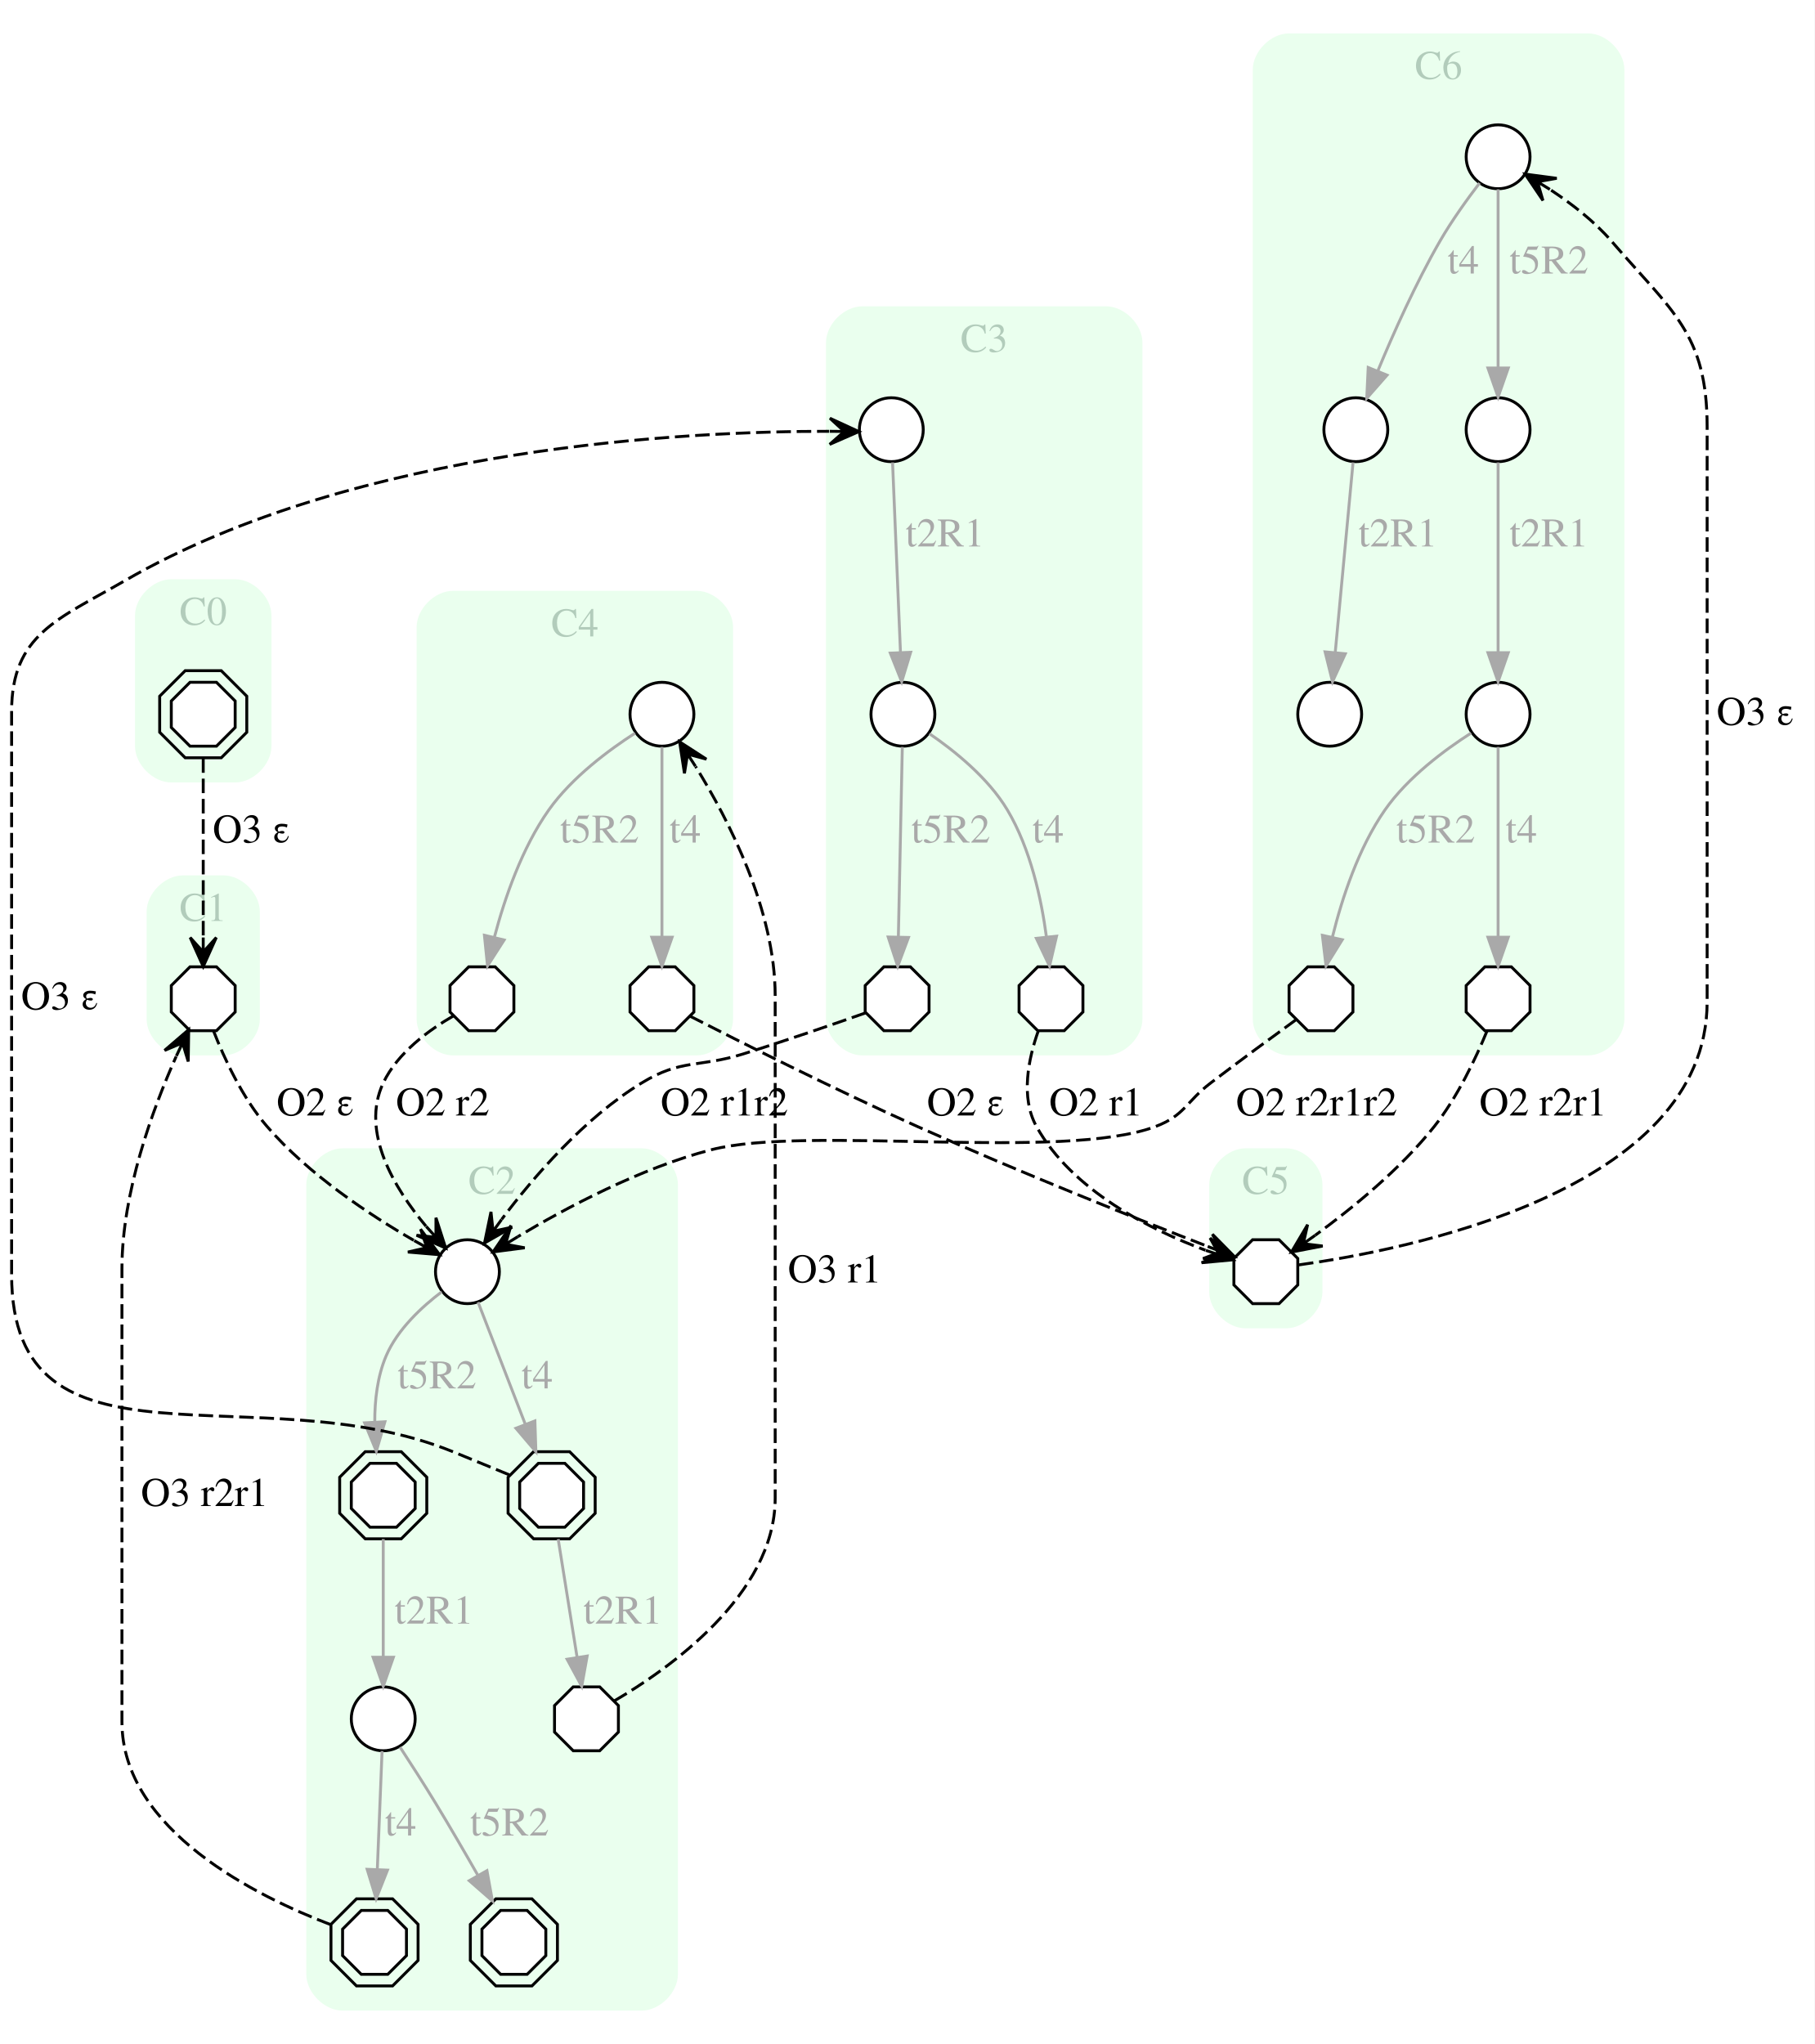
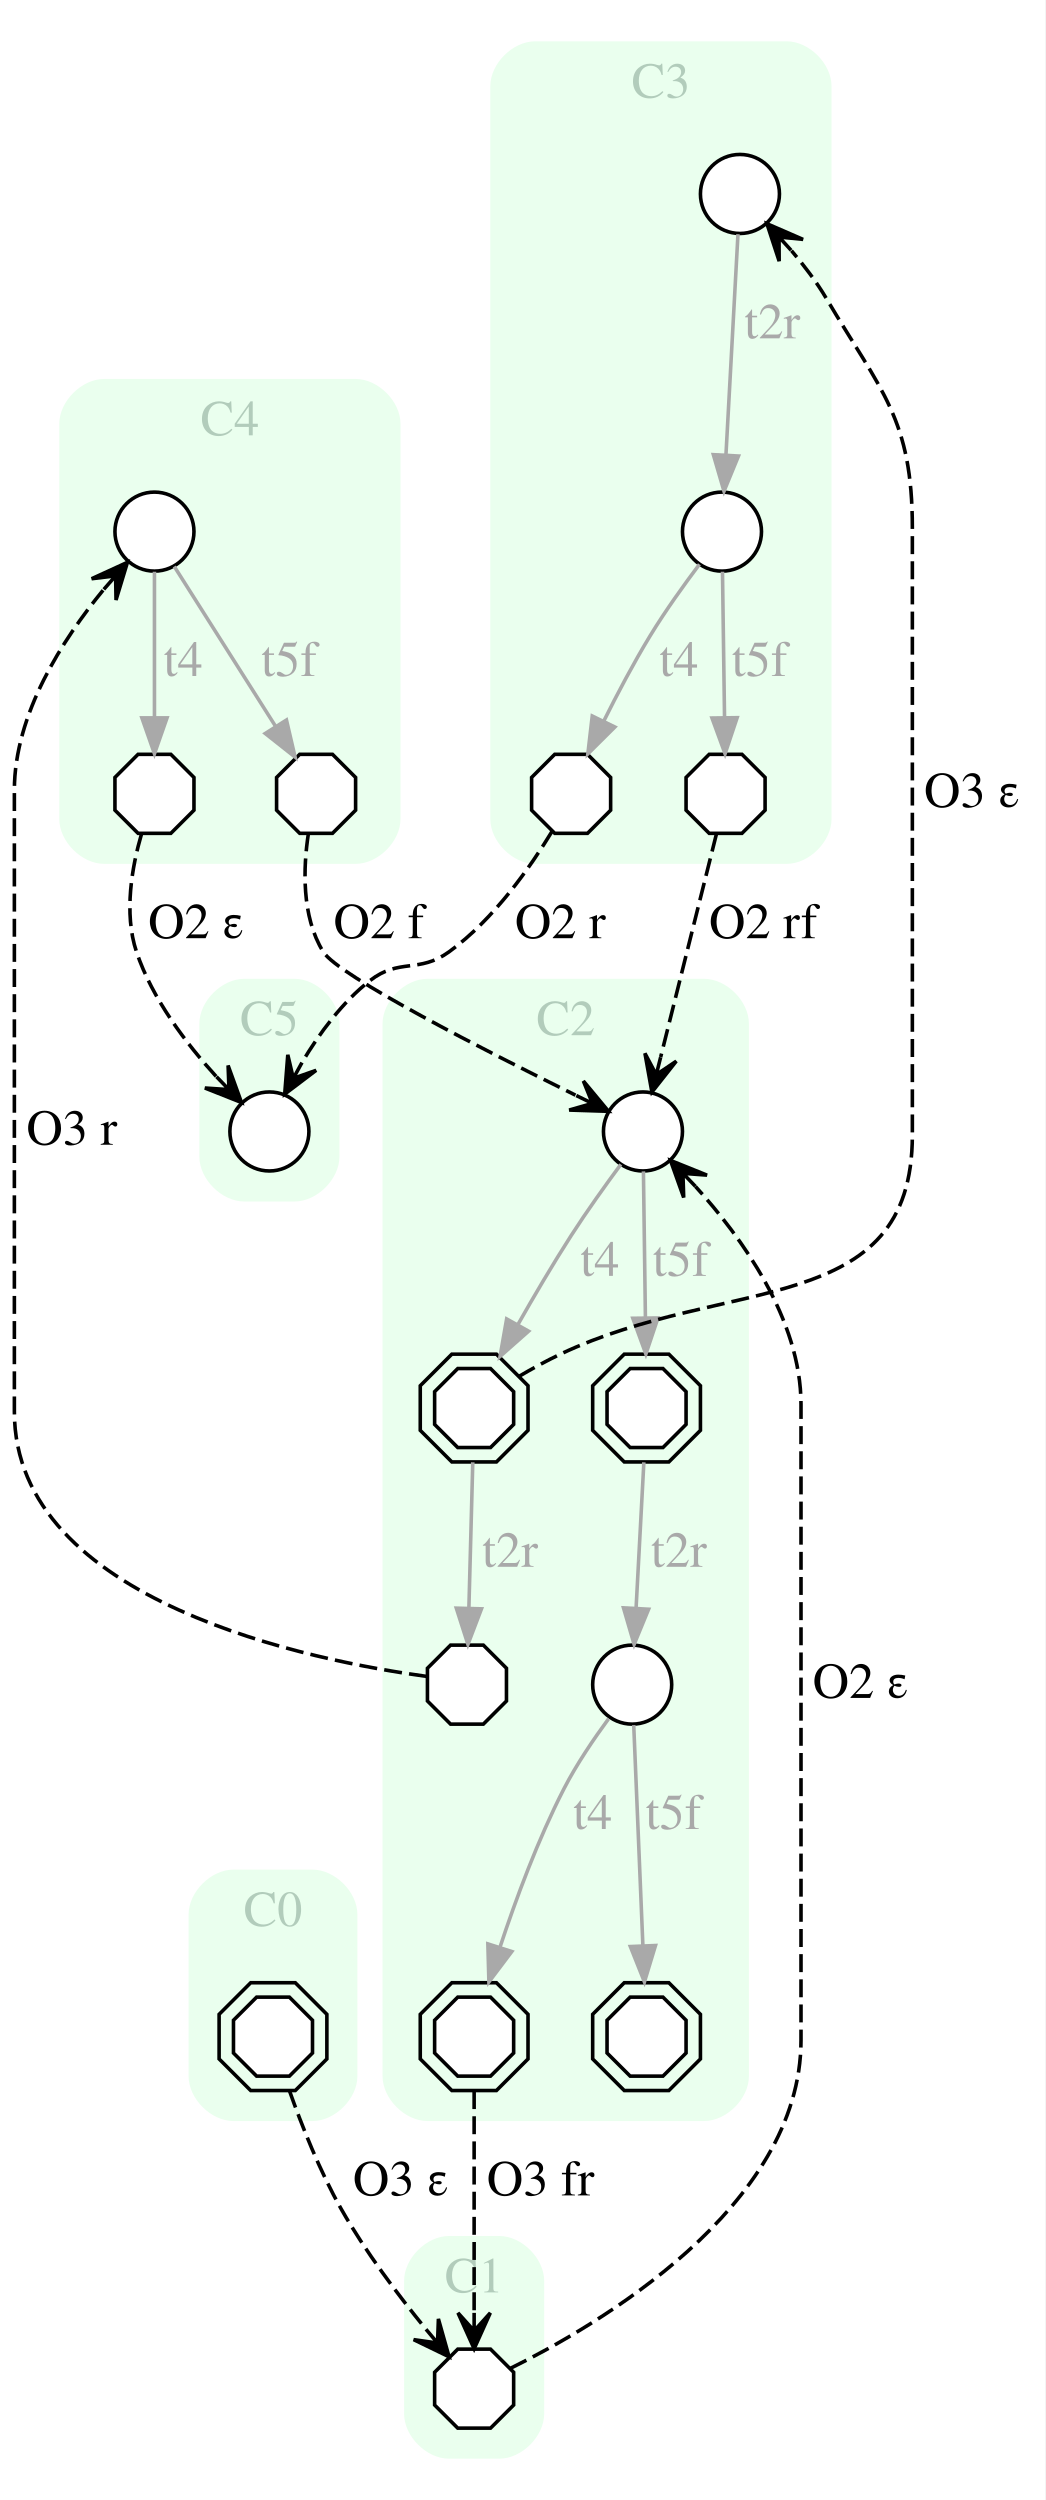
- <svg xmlns="http://www.w3.org/2000/svg" width="625pt" height="704pt" viewBox="0.00 0.00 625.00 704.00">
-   <g id="graph0" class="graph" transform="scale(1 1) rotate(0) translate(4 700)">
-     <polygon fill="white" stroke="transparent" points="-4,4 -4,-700 621,-700 621,4 -4,4" />
+ <svg xmlns="http://www.w3.org/2000/svg" width="291pt" height="696pt" viewBox="0.00 0.00 291.00 696.00">
+   <g id="graph0" class="graph" transform="scale(1 1) rotate(0) translate(4 692)">
+     <polygon fill="white" stroke="transparent" points="-4,4 -4,-692 287,-692 287,4 -4,4" />
    <g id="clust1" class="cluster">
-       <path fill="#eaffee" stroke="#eaffee" d="M55,-431C55,-431 77,-431 77,-431 83,-431 89,-437 89,-443 89,-443 89,-488 89,-488 89,-494 83,-500 77,-500 77,-500 55,-500 55,-500 49,-500 43,-494 43,-488 43,-488 43,-443 43,-443 43,-437 49,-431 55,-431" />
-       <text text-anchor="middle" x="66" y="-484.8" font-family="Times,serif" font-size="14.00" fill="#b2ccbb">C0</text>
+       <path fill="#eaffee" stroke="#eaffee" d="M61,-102C61,-102 83,-102 83,-102 89,-102 95,-108 95,-114 95,-114 95,-159 95,-159 95,-165 89,-171 83,-171 83,-171 61,-171 61,-171 55,-171 49,-165 49,-159 49,-159 49,-114 49,-114 49,-108 55,-102 61,-102" />
+       <text text-anchor="middle" x="72" y="-155.8" font-family="Times,serif" font-size="14.00" fill="#b2ccbb">C0</text>
    </g>
    <g id="clust2" class="cluster">
-       <path fill="#eaffee" stroke="#eaffee" d="M59,-337C59,-337 73,-337 73,-337 79,-337 85,-343 85,-349 85,-349 85,-386 85,-386 85,-392 79,-398 73,-398 73,-398 59,-398 59,-398 53,-398 47,-392 47,-386 47,-386 47,-349 47,-349 47,-343 53,-337 59,-337" />
-       <text text-anchor="middle" x="66" y="-382.8" font-family="Times,serif" font-size="14.00" fill="#b2ccbb">C1</text>
+       <path fill="#eaffee" stroke="#eaffee" d="M121,-8C121,-8 135,-8 135,-8 141,-8 147,-14 147,-20 147,-20 147,-57 147,-57 147,-63 141,-69 135,-69 135,-69 121,-69 121,-69 115,-69 109,-63 109,-57 109,-57 109,-20 109,-20 109,-14 115,-8 121,-8" />
+       <text text-anchor="middle" x="128" y="-53.8" font-family="Times,serif" font-size="14.00" fill="#b2ccbb">C1</text>
    </g>
    <g id="clust3" class="cluster">
-       <path fill="#eaffee" stroke="#eaffee" d="M114,-8C114,-8 217,-8 217,-8 223,-8 229,-14 229,-20 229,-20 229,-292 229,-292 229,-298 223,-304 217,-304 217,-304 114,-304 114,-304 108,-304 102,-298 102,-292 102,-292 102,-20 102,-20 102,-14 108,-8 114,-8" />
-       <text text-anchor="middle" x="165.5" y="-288.8" font-family="Times,serif" font-size="14.00" fill="#b2ccbb">C2</text>
+       <path fill="#eaffee" stroke="#eaffee" d="M115,-102C115,-102 192,-102 192,-102 198,-102 204,-108 204,-114 204,-114 204,-407 204,-407 204,-413 198,-419 192,-419 192,-419 115,-419 115,-419 109,-419 103,-413 103,-407 103,-407 103,-114 103,-114 103,-108 109,-102 115,-102" />
+       <text text-anchor="middle" x="153.5" y="-403.8" font-family="Times,serif" font-size="14.00" fill="#b2ccbb">C2</text>
    </g>
    <g id="clust4" class="cluster">
-       <path fill="#eaffee" stroke="#eaffee" d="M293,-337C293,-337 377,-337 377,-337 383,-337 389,-343 389,-349 389,-349 389,-582 389,-582 389,-588 383,-594 377,-594 377,-594 293,-594 293,-594 287,-594 281,-588 281,-582 281,-582 281,-349 281,-349 281,-343 287,-337 293,-337" />
-       <text text-anchor="middle" x="335" y="-578.8" font-family="Times,serif" font-size="14.00" fill="#b2ccbb">C3</text>
+       <path fill="#eaffee" stroke="#eaffee" d="M145,-452C145,-452 215,-452 215,-452 221,-452 227,-458 227,-464 227,-464 227,-668 227,-668 227,-674 221,-680 215,-680 215,-680 145,-680 145,-680 139,-680 133,-674 133,-668 133,-668 133,-464 133,-464 133,-458 139,-452 145,-452" />
+       <text text-anchor="middle" x="180" y="-664.8" font-family="Times,serif" font-size="14.00" fill="#b2ccbb">C3</text>
    </g>
    <g id="clust5" class="cluster">
-       <path fill="#eaffee" stroke="#eaffee" d="M152,-337C152,-337 236,-337 236,-337 242,-337 248,-343 248,-349 248,-349 248,-484 248,-484 248,-490 242,-496 236,-496 236,-496 152,-496 152,-496 146,-496 140,-490 140,-484 140,-484 140,-349 140,-349 140,-343 146,-337 152,-337" />
-       <text text-anchor="middle" x="194" y="-480.8" font-family="Times,serif" font-size="14.00" fill="#b2ccbb">C4</text>
+       <path fill="#eaffee" stroke="#eaffee" d="M25,-452C25,-452 95,-452 95,-452 101,-452 107,-458 107,-464 107,-464 107,-574 107,-574 107,-580 101,-586 95,-586 95,-586 25,-586 25,-586 19,-586 13,-580 13,-574 13,-574 13,-464 13,-464 13,-458 19,-452 25,-452" />
+       <text text-anchor="middle" x="60" y="-570.8" font-family="Times,serif" font-size="14.00" fill="#b2ccbb">C4</text>
    </g>
    <g id="clust6" class="cluster">
-       <path fill="#eaffee" stroke="#eaffee" d="M425,-243C425,-243 439,-243 439,-243 445,-243 451,-249 451,-255 451,-255 451,-292 451,-292 451,-298 445,-304 439,-304 439,-304 425,-304 425,-304 419,-304 413,-298 413,-292 413,-292 413,-255 413,-255 413,-249 419,-243 425,-243" />
-       <text text-anchor="middle" x="432" y="-288.8" font-family="Times,serif" font-size="14.00" fill="#b2ccbb">C5</text>
-     </g>
-     <g id="clust7" class="cluster">
-       <path fill="#eaffee" stroke="#eaffee" d="M440,-337C440,-337 543,-337 543,-337 549,-337 555,-343 555,-349 555,-349 555,-676 555,-676 555,-682 549,-688 543,-688 543,-688 440,-688 440,-688 434,-688 428,-682 428,-676 428,-676 428,-349 428,-349 428,-343 434,-337 440,-337" />
-       <text text-anchor="middle" x="491.5" y="-672.8" font-family="Times,serif" font-size="14.00" fill="#b2ccbb">C6</text>
+       <path fill="#eaffee" stroke="#eaffee" d="M64,-358C64,-358 78,-358 78,-358 84,-358 90,-364 90,-370 90,-370 90,-407 90,-407 90,-413 84,-419 78,-419 78,-419 64,-419 64,-419 58,-419 52,-413 52,-407 52,-407 52,-370 52,-370 52,-364 58,-358 64,-358" />
+       <text text-anchor="middle" x="71" y="-403.8" font-family="Times,serif" font-size="14.00" fill="#b2ccbb">C5</text>
    </g>
    <g id="node1" class="node">
-       <polygon fill="white" stroke="black" points="77,-449.44 77,-458.56 70.56,-465 61.44,-465 55,-458.56 55,-449.44 61.44,-443 70.56,-443 77,-449.44" />
-       <polygon fill="none" stroke="black" points="81,-447.79 81,-460.21 72.21,-469 59.79,-469 51,-460.21 51,-447.79 59.79,-439 72.21,-439 81,-447.79" />
+       <polygon fill="white" stroke="black" points="83,-120.44 83,-129.56 76.56,-136 67.44,-136 61,-129.56 61,-120.44 67.44,-114 76.56,-114 83,-120.44" />
+       <polygon fill="none" stroke="black" points="87,-118.79 87,-131.21 78.21,-140 65.79,-140 57,-131.21 57,-118.79 65.79,-110 78.21,-110 87,-118.79" />
    </g>
    <g id="node2" class="node">
-       <polygon fill="white" stroke="black" points="77,-351.44 77,-360.56 70.56,-367 61.44,-367 55,-360.56 55,-351.44 61.44,-345 70.56,-345 77,-351.44" />
+       <polygon fill="white" stroke="black" points="139,-22.44 139,-31.56 132.56,-38 123.44,-38 117,-31.56 117,-22.44 123.44,-16 132.56,-16 139,-22.44" />
+     </g>
+     <g id="edge12" class="edge">
+       <path fill="none" stroke="black" stroke-dasharray="5,2" d="M76.57,-109.98C79.96,-100.4 85.01,-87.57 91,-77 97.69,-65.19 106.88,-53.01 114.42,-43.75" />
+       <polygon fill="black" stroke="black" points="121.02,-35.87 118.05,-46.42 117.81,-39.7 114.6,-43.53 114.6,-43.53 114.6,-43.53 117.81,-39.7 111.15,-40.65 121.02,-35.87 121.02,-35.87" />
+       <text text-anchor="middle" x="107.5" y="-80.8" font-family="Times,serif" font-size="14.00">O3 ε</text>
+     </g>
+     <g id="node3" class="node">
+       <ellipse fill="white" stroke="black" cx="175" cy="-377" rx="11" ry="11" />
+     </g>
+     <g id="edge13" class="edge">
+       <path fill="none" stroke="black" stroke-dasharray="5,2" d="M138.09,-32.65C161.78,-44.33 219,-77.38 219,-124 219,-301 219,-301 219,-301 219,-324.72 202.42,-347.59 189.61,-361.7" />
+       <polygon fill="black" stroke="black" points="182.66,-368.94 186.34,-358.61 186.13,-365.34 189.59,-361.73 189.59,-361.73 189.59,-361.73 186.13,-365.34 192.83,-364.84 182.66,-368.94 182.66,-368.94" />
+       <text text-anchor="middle" x="235.5" y="-219.3" font-family="Times,serif" font-size="14.00">O2 ε</text>
+     </g>
+     <g id="node4" class="node">
+       <polygon fill="white" stroke="black" points="139,-295.44 139,-304.56 132.56,-311 123.44,-311 117,-304.56 117,-295.44 123.44,-289 132.56,-289 139,-295.44" />
+       <polygon fill="none" stroke="black" points="143,-293.79 143,-306.21 134.21,-315 121.79,-315 113,-306.21 113,-293.79 121.79,-285 134.21,-285 143,-293.79" />
+     </g>
+     <g id="edge2" class="edge">
+       <path fill="none" stroke="darkgray" d="M168.83,-367.82C164.76,-362.31 159.39,-354.84 155,-348 149.88,-340.03 144.62,-331.07 140.11,-323.12" />
+       <polygon fill="darkgray" stroke="darkgray" points="143.16,-321.4 135.22,-314.38 137.05,-324.81 143.16,-321.4" />
+       <text text-anchor="middle" x="163" y="-336.8" font-family="Times,serif" font-size="14.00" fill="darkgray">t4</text>
+     </g>
+     <g id="node6" class="node">
+       <polygon fill="white" stroke="black" points="187,-295.44 187,-304.56 180.56,-311 171.44,-311 165,-304.56 165,-295.44 171.44,-289 180.56,-289 187,-295.44" />
+       <polygon fill="none" stroke="black" points="191,-293.79 191,-306.21 182.21,-315 169.79,-315 161,-306.21 161,-293.79 169.79,-285 182.21,-285 191,-293.79" />
+     </g>
+     <g id="edge1" class="edge">
+       <path fill="none" stroke="darkgray" d="M175.13,-365.89C175.27,-355.54 175.49,-339.07 175.68,-325.32" />
+       <polygon fill="darkgray" stroke="darkgray" points="179.18,-325.08 175.81,-315.04 172.18,-324.99 179.18,-325.08" />
+       <text text-anchor="middle" x="185.5" y="-336.8" font-family="Times,serif" font-size="14.00" fill="darkgray">t5f</text>
+     </g>
+     <g id="node5" class="node">
+       <polygon fill="white" stroke="black" points="137,-218.44 137,-227.56 130.56,-234 121.44,-234 115,-227.56 115,-218.44 121.44,-212 130.56,-212 137,-218.44" />
+     </g>
+     <g id="edge3" class="edge">
+       <path fill="none" stroke="darkgray" d="M127.62,-284.89C127.32,-273.47 126.89,-257.23 126.54,-244.39" />
+       <polygon fill="darkgray" stroke="darkgray" points="130.04,-244.1 126.27,-234.2 123.04,-244.29 130.04,-244.1" />
+       <text text-anchor="middle" x="138" y="-255.8" font-family="Times,serif" font-size="14.00" fill="darkgray">t2r</text>
+     </g>
+     <g id="node10" class="node">
+       <ellipse fill="white" stroke="black" cx="202" cy="-638" rx="11" ry="11" />
+     </g>
+     <g id="edge15" class="edge">
+       <path fill="none" stroke="black" stroke-dasharray="5,2" d="M140.49,-308.82C144.13,-310.96 148.17,-313.18 152,-315 198.34,-337.01 250,-324.7 250,-376 250,-545 250,-545 250,-545 250,-575.38 241.45,-582.85 226,-609 223.29,-613.58 219.81,-618.14 216.35,-622.21" />
+       <polygon fill="black" stroke="black" points="209.51,-629.72 212.92,-619.29 212.88,-626.02 216.24,-622.32 216.24,-622.32 216.24,-622.32 212.88,-626.02 219.57,-625.35 209.51,-629.72 209.51,-629.72" />
+       <text text-anchor="middle" x="266.5" y="-467.3" font-family="Times,serif" font-size="14.00">O3 ε</text>
+     </g>
+     <g id="node14" class="node">
+       <ellipse fill="white" stroke="black" cx="39" cy="-544" rx="11" ry="11" />
+     </g>
+     <g id="edge17" class="edge">
+       <path fill="none" stroke="black" stroke-dasharray="5,2" d="M114.82,-225.28C83.98,-229.47 0,-245.79 0,-299 0,-472 0,-472 0,-472 0,-493.23 13.56,-514.1 24.69,-527.67" />
+       <polygon fill="black" stroke="black" points="31.48,-535.45 21.51,-530.88 28.19,-531.68 24.9,-527.92 24.9,-527.92 24.9,-527.92 28.19,-531.68 28.3,-524.96 31.48,-535.45 31.48,-535.45" />
+       <text text-anchor="middle" x="16" y="-373.3" font-family="Times,serif" font-size="14.00">O3 r</text>
+     </g>
+     <g id="node7" class="node">
+       <ellipse fill="white" stroke="black" cx="172" cy="-223" rx="11" ry="11" />
+     </g>
+     <g id="edge4" class="edge">
+       <path fill="none" stroke="darkgray" d="M175.25,-284.89C174.64,-273.47 173.77,-257.23 173.09,-244.39" />
+       <polygon fill="darkgray" stroke="darkgray" points="176.57,-243.99 172.54,-234.2 169.58,-244.37 176.57,-243.99" />
+       <text text-anchor="middle" x="185" y="-255.8" font-family="Times,serif" font-size="14.00" fill="darkgray">t2r</text>
+     </g>
+     <g id="node8" class="node">
+       <polygon fill="white" stroke="black" points="139,-120.44 139,-129.56 132.56,-136 123.44,-136 117,-129.56 117,-120.44 123.44,-114 132.56,-114 139,-120.44" />
+       <polygon fill="none" stroke="black" points="143,-118.79 143,-131.21 134.21,-140 121.79,-140 113,-131.21 113,-118.79 121.79,-110 134.21,-110 143,-118.79" />
+     </g>
+     <g id="edge6" class="edge">
+       <path fill="none" stroke="darkgray" d="M165.44,-213.51C161.48,-208.13 156.54,-200.9 153,-194 145.79,-179.96 139.65,-163.35 135.25,-150.06" />
+       <polygon fill="darkgray" stroke="darkgray" points="138.49,-148.69 132.11,-140.23 131.82,-150.82 138.49,-148.69" />
+       <text text-anchor="middle" x="161" y="-182.8" font-family="Times,serif" font-size="14.00" fill="darkgray">t4</text>
+     </g>
+     <g id="node9" class="node">
+       <polygon fill="white" stroke="black" points="187,-120.44 187,-129.56 180.56,-136 171.44,-136 165,-129.56 165,-120.44 171.44,-114 180.56,-114 187,-120.44" />
+       <polygon fill="none" stroke="black" points="191,-118.79 191,-131.21 182.21,-140 169.79,-140 161,-131.21 161,-118.79 169.79,-110 182.21,-110 191,-118.79" />
+     </g>
+     <g id="edge5" class="edge">
+       <path fill="none" stroke="darkgray" d="M172.43,-211.73C173.03,-197.2 174.16,-170.21 174.98,-150.38" />
+       <polygon fill="darkgray" stroke="darkgray" points="178.49,-150.37 175.41,-140.23 171.49,-150.08 178.49,-150.37" />
+       <text text-anchor="middle" x="183.5" y="-182.8" font-family="Times,serif" font-size="14.00" fill="darkgray">t5f</text>
+     </g>
+     <g id="edge14" class="edge">
+       <path fill="none" stroke="black" stroke-dasharray="5,2" d="M128,-109.83C128,-93.52 128,-66.59 128,-48.11" />
+       <polygon fill="black" stroke="black" points="128,-38.1 132.5,-48.1 128,-43.1 128,-48.1 128,-48.1 128,-48.1 128,-43.1 123.5,-48.1 128,-38.1 128,-38.1" />
+       <text text-anchor="middle" x="146.5" y="-80.8" font-family="Times,serif" font-size="14.00">O3 fr</text>
+     </g>
+     <g id="node11" class="node">
+       <ellipse fill="white" stroke="black" cx="197" cy="-544" rx="11" ry="11" />
+     </g>
+     <g id="edge7" class="edge">
+       <path fill="none" stroke="darkgray" d="M201.45,-626.8C200.64,-612.02 199.14,-584.33 198.1,-565.29" />
+       <polygon fill="darkgray" stroke="darkgray" points="201.59,-565.04 197.56,-555.24 194.6,-565.42 201.59,-565.04" />
+       <text text-anchor="middle" x="211" y="-597.8" font-family="Times,serif" font-size="14.00" fill="darkgray">t2r</text>
+     </g>
+     <g id="node12" class="node">
+       <polygon fill="white" stroke="black" points="166,-466.44 166,-475.56 159.56,-482 150.44,-482 144,-475.56 144,-466.44 150.44,-460 159.56,-460 166,-466.44" />
+     </g>
+     <g id="edge9" class="edge">
+       <path fill="none" stroke="darkgray" d="M190.72,-534.89C186.6,-529.41 181.22,-521.94 177,-515 172.39,-507.43 167.84,-498.78 164.08,-491.23" />
+       <polygon fill="darkgray" stroke="darkgray" points="167.18,-489.6 159.66,-482.13 160.88,-492.66 167.18,-489.6" />
+       <text text-anchor="middle" x="185" y="-503.8" font-family="Times,serif" font-size="14.00" fill="darkgray">t4</text>
+     </g>
+     <g id="node13" class="node">
+       <polygon fill="white" stroke="black" points="209,-466.44 209,-475.56 202.56,-482 193.44,-482 187,-475.56 187,-466.44 193.44,-460 202.56,-460 209,-466.44" />
+     </g>
+     <g id="edge8" class="edge">
+       <path fill="none" stroke="darkgray" d="M197.14,-532.83C197.29,-522.28 197.53,-505.52 197.71,-492.26" />
+       <polygon fill="darkgray" stroke="darkgray" points="201.22,-492.2 197.86,-482.15 194.22,-492.1 201.22,-492.2" />
+       <text text-anchor="middle" x="207.5" y="-503.8" font-family="Times,serif" font-size="14.00" fill="darkgray">t5f</text>
+     </g>
+     <g id="node17" class="node">
+       <ellipse fill="white" stroke="black" cx="71" cy="-377" rx="11" ry="11" />
+     </g>
+     <g id="edge20" class="edge">
+       <path fill="none" stroke="black" stroke-dasharray="5,2" d="M149.67,-460.51C143.8,-450.85 133.5,-436.02 121,-427 112.56,-420.91 107.22,-425.38 99,-419 91.26,-412.99 84.87,-404.22 80.15,-396.34" />
+       <polygon fill="black" stroke="black" points="75.26,-387.4 84.01,-394.02 77.66,-391.79 80.07,-396.18 80.07,-396.18 80.07,-396.18 77.66,-391.79 76.12,-398.34 75.26,-387.4 75.26,-387.4" />
+       <text text-anchor="middle" x="152" y="-430.8" font-family="Times,serif" font-size="14.00">O2 r</text>
+     </g>
+     <g id="edge16" class="edge">
+       <path fill="none" stroke="black" stroke-dasharray="5,2" d="M195.45,-459.8C191.72,-444.87 184.69,-416.77 179.93,-397.72" />
+       <polygon fill="black" stroke="black" points="177.49,-387.96 184.28,-396.57 178.7,-392.81 179.92,-397.66 179.92,-397.66 179.92,-397.66 178.7,-392.81 175.55,-398.76 177.49,-387.96 177.49,-387.96" />
+       <text text-anchor="middle" x="208.5" y="-430.8" font-family="Times,serif" font-size="14.00">O2 rf</text>
+     </g>
+     <g id="node15" class="node">
+       <polygon fill="white" stroke="black" points="50,-466.44 50,-475.56 43.56,-482 34.44,-482 28,-475.56 28,-466.44 34.44,-460 43.56,-460 50,-466.44" />
+     </g>
+     <g id="edge11" class="edge">
+       <path fill="none" stroke="darkgray" d="M39,-532.83C39,-522.28 39,-505.52 39,-492.26" />
+       <polygon fill="darkgray" stroke="darkgray" points="42.5,-492.15 39,-482.15 35.5,-492.15 42.5,-492.15" />
+       <text text-anchor="middle" x="47" y="-503.8" font-family="Times,serif" font-size="14.00" fill="darkgray">t4</text>
+     </g>
+     <g id="node16" class="node">
+       <polygon fill="white" stroke="black" points="95,-466.44 95,-475.56 88.56,-482 79.44,-482 73,-475.56 73,-466.44 79.44,-460 88.56,-460 95,-466.44" />
+     </g>
+     <g id="edge10" class="edge">
+       <path fill="none" stroke="darkgray" d="M44.52,-534.29C51.53,-523.24 63.79,-503.89 72.79,-489.68" />
+       <polygon fill="darkgray" stroke="darkgray" points="75.75,-491.55 78.15,-481.23 69.84,-487.8 75.75,-491.55" />
+       <text text-anchor="middle" x="76.5" y="-503.8" font-family="Times,serif" font-size="14.00" fill="darkgray">t5f</text>
+     </g>
+     <g id="edge19" class="edge">
+       <path fill="none" stroke="black" stroke-dasharray="5,2" d="M35.4,-459.84C32.81,-450.96 30.37,-437.83 34,-427 38.41,-413.84 47.9,-401.4 56.16,-392.34" />
+       <polygon fill="black" stroke="black" points="63.23,-385.06 59.5,-395.37 59.75,-388.65 56.27,-392.24 56.27,-392.24 56.27,-392.24 59.75,-388.65 53.04,-389.1 63.23,-385.06 63.23,-385.06" />
+       <text text-anchor="middle" x="50.5" y="-430.8" font-family="Times,serif" font-size="14.00">O2 ε</text>
    </g>
    <g id="edge18" class="edge">
-       <path fill="none" stroke="black" stroke-dasharray="5,2" d="M66,-438.83C66,-422.52 66,-395.59 66,-377.11" />
-       <polygon fill="black" stroke="black" points="66,-367.1 70.5,-377.1 66,-372.1 66,-377.1 66,-377.1 66,-377.1 66,-372.1 61.5,-377.1 66,-367.1 66,-367.1" />
-       <text text-anchor="middle" x="82.5" y="-409.8" font-family="Times,serif" font-size="14.00">O3 ε</text>
-     </g>
-     <g id="node3" class="node">
-       <ellipse fill="white" stroke="black" cx="157" cy="-262" rx="11" ry="11" />
-     </g>
-     <g id="edge19" class="edge">
-       <path fill="none" stroke="black" stroke-dasharray="5,2" d="M69.53,-344.97C73.14,-335.7 79.44,-321.89 88,-312 102.35,-295.41 123.43,-281.5 138.51,-272.8" />
-       <polygon fill="black" stroke="black" points="147.42,-267.85 140.86,-276.64 143.05,-270.27 138.68,-272.7 138.68,-272.7 138.68,-272.7 143.05,-270.27 136.49,-268.77 147.42,-267.85 147.42,-267.85" />
-       <text text-anchor="middle" x="104.5" y="-315.8" font-family="Times,serif" font-size="14.00">O2 ε</text>
-     </g>
-     <g id="node4" class="node">
-       <polygon fill="white" stroke="black" points="197,-180.44 197,-189.56 190.56,-196 181.44,-196 175,-189.56 175,-180.44 181.44,-174 190.56,-174 197,-180.44" />
-       <polygon fill="none" stroke="black" points="201,-178.79 201,-191.21 192.21,-200 179.79,-200 171,-191.21 171,-178.79 179.79,-170 192.21,-170 201,-178.79" />
-     </g>
-     <g id="edge2" class="edge">
-       <path fill="none" stroke="darkgray" d="M160.67,-251.5C164.72,-241.03 171.38,-223.81 176.86,-209.64" />
-       <polygon fill="darkgray" stroke="darkgray" points="180.24,-210.6 180.58,-200.01 173.71,-208.08 180.24,-210.6" />
-       <text text-anchor="middle" x="181" y="-221.8" font-family="Times,serif" font-size="14.00" fill="darkgray">t4</text>
-     </g>
-     <g id="node6" class="node">
-       <polygon fill="white" stroke="black" points="139,-180.44 139,-189.56 132.56,-196 123.44,-196 117,-189.56 117,-180.44 123.44,-174 132.56,-174 139,-180.44" />
-       <polygon fill="none" stroke="black" points="143,-178.79 143,-191.21 134.21,-200 121.79,-200 113,-191.21 113,-178.79 121.79,-170 134.21,-170 143,-178.79" />
-     </g>
-     <g id="edge1" class="edge">
-       <path fill="none" stroke="darkgray" d="M148.12,-255.05C141.49,-250.04 132.94,-242.23 129,-233 126,-225.96 125.06,-217.77 125.08,-210.22" />
-       <polygon fill="darkgray" stroke="darkgray" points="128.58,-210.32 125.62,-200.15 121.59,-209.94 128.58,-210.32" />
-       <text text-anchor="middle" x="146.5" y="-221.8" font-family="Times,serif" font-size="14.00" fill="darkgray">t5R2</text>
-     </g>
-     <g id="node5" class="node">
-       <polygon fill="white" stroke="black" points="209,-103.44 209,-112.56 202.56,-119 193.44,-119 187,-112.56 187,-103.44 193.44,-97 202.56,-97 209,-103.44" />
-     </g>
-     <g id="edge3" class="edge">
-       <path fill="none" stroke="darkgray" d="M188.26,-169.89C190.08,-158.47 192.68,-142.23 194.74,-129.39" />
-       <polygon fill="darkgray" stroke="darkgray" points="198.24,-129.62 196.37,-119.2 191.33,-128.52 198.24,-129.62" />
-       <text text-anchor="middle" x="210.5" y="-140.8" font-family="Times,serif" font-size="14.00" fill="darkgray">t2R1</text>
-     </g>
-     <g id="node10" class="node">
-       <ellipse fill="white" stroke="black" cx="303" cy="-552" rx="11" ry="11" />
-     </g>
-     <g id="edge21" class="edge">
-       <path fill="none" stroke="black" stroke-dasharray="5,2" d="M171.45,-192.02C165.44,-194.51 158.39,-197.4 152,-200 84.57,-227.41 0,-188.21 0,-261 0,-455 0,-455 0,-455 0,-481.47 16.08,-486.76 39,-500 119.48,-546.48 234.45,-551.51 281.59,-551.45" />
-       <polygon fill="black" stroke="black" points="291.81,-551.35 281.85,-555.95 286.81,-551.4 281.81,-551.45 281.81,-551.45 281.81,-551.45 286.81,-551.4 281.77,-546.95 291.81,-551.35 291.81,-551.35" />
-       <text text-anchor="middle" x="16.5" y="-352.3" font-family="Times,serif" font-size="14.00">O3 ε</text>
-     </g>
-     <g id="node14" class="node">
-       <ellipse fill="white" stroke="black" cx="224" cy="-454" rx="11" ry="11" />
-     </g>
-     <g id="edge23" class="edge">
-       <path fill="none" stroke="black" stroke-dasharray="5,2" d="M207.59,-114.18C225.67,-124.74 263,-150.57 263,-184 263,-357 263,-357 263,-357 263,-386.41 247.09,-417.41 235.6,-435.98" />
-       <polygon fill="black" stroke="black" points="230.09,-444.48 231.75,-433.64 232.81,-440.28 235.53,-436.08 235.53,-436.08 235.53,-436.08 232.81,-440.28 239.31,-438.53 230.09,-444.48 230.09,-444.48" />
-       <text text-anchor="middle" x="283.5" y="-258.3" font-family="Times,serif" font-size="14.00">O3 r1</text>
-     </g>
-     <g id="node7" class="node">
-       <ellipse fill="white" stroke="black" cx="128" cy="-108" rx="11" ry="11" />
-     </g>
-     <g id="edge4" class="edge">
-       <path fill="none" stroke="darkgray" d="M128,-169.89C128,-158.47 128,-142.23 128,-129.39" />
-       <polygon fill="darkgray" stroke="darkgray" points="131.5,-129.2 128,-119.2 124.5,-129.2 131.5,-129.2" />
-       <text text-anchor="middle" x="145.5" y="-140.8" font-family="Times,serif" font-size="14.00" fill="darkgray">t2R1</text>
-     </g>
-     <g id="node8" class="node">
-       <polygon fill="white" stroke="black" points="136,-26.44 136,-35.56 129.56,-42 120.44,-42 114,-35.56 114,-26.44 120.44,-20 129.56,-20 136,-26.44" />
-       <polygon fill="none" stroke="black" points="140,-24.79 140,-37.21 131.21,-46 118.79,-46 110,-37.21 110,-24.79 118.79,-16 131.21,-16 140,-24.79" />
-     </g>
-     <g id="edge6" class="edge">
-       <path fill="none" stroke="darkgray" d="M127.6,-96.89C127.18,-86.54 126.52,-70.07 125.97,-56.32" />
-       <polygon fill="darkgray" stroke="darkgray" points="129.46,-55.89 125.56,-46.04 122.46,-56.17 129.46,-55.89" />
-       <text text-anchor="middle" x="134" y="-67.8" font-family="Times,serif" font-size="14.00" fill="darkgray">t4</text>
-     </g>
-     <g id="node9" class="node">
-       <polygon fill="white" stroke="black" points="184,-26.44 184,-35.56 177.56,-42 168.44,-42 162,-35.56 162,-26.44 168.44,-20 177.56,-20 184,-26.44" />
-       <polygon fill="none" stroke="black" points="188,-24.79 188,-37.21 179.21,-46 166.79,-46 158,-37.21 158,-24.79 166.79,-16 179.21,-16 188,-24.79" />
-     </g>
-     <g id="edge5" class="edge">
-       <path fill="none" stroke="darkgray" d="M133.79,-98.24C137.37,-92.76 142.04,-85.52 146,-79 150.92,-70.91 156.14,-61.92 160.67,-53.98" />
-       <polygon fill="darkgray" stroke="darkgray" points="163.72,-55.7 165.61,-45.27 157.63,-52.25 163.72,-55.7" />
-       <text text-anchor="middle" x="171.5" y="-67.8" font-family="Times,serif" font-size="14.00" fill="darkgray">t5R2</text>
-     </g>
-     <g id="edge20" class="edge">
-       <path fill="none" stroke="black" stroke-dasharray="5,2" d="M109.85,-37.13C84.92,-46.64 38,-69.51 38,-107 38,-263 38,-263 38,-263 38,-289.22 48.54,-317.89 56.68,-336.14" />
-       <polygon fill="black" stroke="black" points="60.99,-345.36 52.68,-338.21 58.88,-340.83 56.76,-336.3 56.76,-336.3 56.76,-336.3 58.88,-340.83 60.83,-334.39 60.99,-345.36 60.99,-345.36" />
-       <text text-anchor="middle" x="66.5" y="-181.3" font-family="Times,serif" font-size="14.00">O3 r2r1</text>
-     </g>
-     <g id="node11" class="node">
-       <ellipse fill="white" stroke="black" cx="307" cy="-454" rx="11" ry="11" />
-     </g>
-     <g id="edge7" class="edge">
-       <path fill="none" stroke="darkgray" d="M303.43,-540.73C304.07,-525.21 305.31,-495.48 306.15,-475.44" />
-       <polygon fill="darkgray" stroke="darkgray" points="309.66,-475.34 306.58,-465.2 302.66,-475.05 309.66,-475.34" />
-       <text text-anchor="middle" x="321.5" y="-511.8" font-family="Times,serif" font-size="14.00" fill="darkgray">t2R1</text>
-     </g>
-     <g id="node12" class="node">
-       <polygon fill="white" stroke="black" points="369,-351.44 369,-360.56 362.56,-367 353.44,-367 347,-360.56 347,-351.44 353.44,-345 362.56,-345 369,-351.44" />
-     </g>
-     <g id="edge9" class="edge">
-       <path fill="none" stroke="darkgray" d="M316.13,-447.3C324.42,-441.64 336.32,-432.21 343,-421 350.94,-407.67 354.68,-390.45 356.44,-377.23" />
-       <polygon fill="darkgray" stroke="darkgray" points="359.92,-377.56 357.5,-367.24 352.96,-376.82 359.92,-377.56" />
-       <text text-anchor="middle" x="357" y="-409.8" font-family="Times,serif" font-size="14.00" fill="darkgray">t4</text>
-     </g>
-     <g id="node13" class="node">
-       <polygon fill="white" stroke="black" points="316,-351.44 316,-360.56 309.56,-367 300.44,-367 294,-360.56 294,-351.44 300.44,-345 309.56,-345 316,-351.44" />
-     </g>
-     <g id="edge8" class="edge">
-       <path fill="none" stroke="darkgray" d="M306.79,-442.73C306.46,-427.21 305.84,-397.48 305.43,-377.44" />
-       <polygon fill="darkgray" stroke="darkgray" points="308.92,-377.12 305.21,-367.2 301.92,-377.27 308.92,-377.12" />
-       <text text-anchor="middle" x="323.5" y="-409.8" font-family="Times,serif" font-size="14.00" fill="darkgray">t5R2</text>
-     </g>
-     <g id="node17" class="node">
-       <polygon fill="white" stroke="black" points="443,-257.44 443,-266.56 436.56,-273 427.44,-273 421,-266.56 421,-257.44 427.44,-251 436.56,-251 443,-257.44" />
-     </g>
-     <g id="edge26" class="edge">
-       <path fill="none" stroke="black" stroke-dasharray="5,2" d="M353.57,-344.78C350.32,-335.62 347.37,-322.11 353,-312 365.32,-289.87 392.22,-276.46 411.2,-269.39" />
-       <polygon fill="black" stroke="black" points="420.78,-266.1 412.79,-273.6 416.05,-267.73 411.33,-269.35 411.33,-269.35 411.33,-269.35 416.05,-267.73 409.87,-265.09 420.78,-266.1 420.78,-266.1" />
-       <text text-anchor="middle" x="373.5" y="-315.8" font-family="Times,serif" font-size="14.00">O2 r1</text>
-     </g>
-     <g id="edge22" class="edge">
-       <path fill="none" stroke="black" stroke-dasharray="5,2" d="M294.09,-351.12C283.41,-347.36 266.66,-341.58 252,-337 236.56,-332.18 230.81,-335.43 217,-327 197.19,-314.91 179.71,-294.54 168.8,-280.03" />
-       <polygon fill="black" stroke="black" points="162.89,-271.88 172.4,-277.33 165.83,-275.92 168.76,-279.97 168.76,-279.97 168.76,-279.97 165.83,-275.92 165.11,-282.61 162.89,-271.88 162.89,-271.88" />
-       <text text-anchor="middle" x="245.5" y="-315.8" font-family="Times,serif" font-size="14.00">O2 r1r2</text>
-     </g>
-     <g id="node15" class="node">
-       <polygon fill="white" stroke="black" points="235,-351.44 235,-360.56 228.56,-367 219.44,-367 213,-360.56 213,-351.44 219.44,-345 228.56,-345 235,-351.44" />
-     </g>
-     <g id="edge11" class="edge">
-       <path fill="none" stroke="darkgray" d="M224,-442.73C224,-427.21 224,-397.48 224,-377.44" />
-       <polygon fill="darkgray" stroke="darkgray" points="227.5,-377.2 224,-367.2 220.5,-377.2 227.5,-377.2" />
-       <text text-anchor="middle" x="232" y="-409.8" font-family="Times,serif" font-size="14.00" fill="darkgray">t4</text>
-     </g>
-     <g id="node16" class="node">
-       <polygon fill="white" stroke="black" points="173,-351.44 173,-360.56 166.56,-367 157.44,-367 151,-360.56 151,-351.44 157.44,-345 166.56,-345 173,-351.44" />
-     </g>
-     <g id="edge10" class="edge">
-       <path fill="none" stroke="darkgray" d="M214.74,-447.49C205.96,-441.85 192.98,-432.31 185,-421 175.75,-407.88 169.84,-390.65 166.33,-377.37" />
-       <polygon fill="darkgray" stroke="darkgray" points="169.65,-376.24 163.92,-367.33 162.85,-377.87 169.65,-376.24" />
-       <text text-anchor="middle" x="202.5" y="-409.8" font-family="Times,serif" font-size="14.00" fill="darkgray">t5R2</text>
-     </g>
-     <g id="edge25" class="edge">
-       <path fill="none" stroke="black" stroke-dasharray="5,2" d="M233.67,-350.01C249.76,-341.77 283.14,-324.93 312,-312 346.71,-296.46 387.88,-280.08 411.86,-270.75" />
-       <polygon fill="black" stroke="black" points="421.3,-267.09 413.6,-274.9 416.64,-268.9 411.98,-270.7 411.98,-270.7 411.98,-270.7 416.64,-268.9 410.35,-266.51 421.3,-267.09 421.3,-267.09" />
-       <text text-anchor="middle" x="328.5" y="-315.8" font-family="Times,serif" font-size="14.00">O2 ε</text>
-     </g>
-     <g id="edge24" class="edge">
-       <path fill="none" stroke="black" stroke-dasharray="5,2" d="M152.18,-350.1C144.02,-345.41 132.96,-337.51 128,-327 120.06,-310.17 131.88,-290.67 142.74,-277.65" />
-       <polygon fill="black" stroke="black" points="149.51,-270.14 146.16,-280.58 146.16,-273.85 142.82,-277.57 142.82,-277.57 142.82,-277.57 146.16,-273.85 139.47,-274.55 149.51,-270.14 149.51,-270.14" />
-       <text text-anchor="middle" x="148.5" y="-315.8" font-family="Times,serif" font-size="14.00">O2 r2</text>
-     </g>
-     <g id="node18" class="node">
-       <ellipse fill="white" stroke="black" cx="512" cy="-646" rx="11" ry="11" />
-     </g>
-     <g id="edge27" class="edge">
-       <path fill="none" stroke="black" stroke-dasharray="5,2" d="M443.42,-264.35C478.77,-269.24 584,-289.3 584,-355 584,-553 584,-553 584,-553 584,-585 571.91,-592.77 551,-617 545.16,-623.77 537.37,-629.78 530.28,-634.48" />
-       <polygon fill="black" stroke="black" points="521.31,-640.03 527.45,-630.94 525.57,-637.4 529.82,-634.77 529.82,-634.77 529.82,-634.77 525.57,-637.4 532.19,-638.59 521.31,-640.03 521.31,-640.03" />
-       <text text-anchor="middle" x="600.5" y="-450.3" font-family="Times,serif" font-size="14.00">O3 ε</text>
-     </g>
-     <g id="node19" class="node">
-       <ellipse fill="white" stroke="black" cx="463" cy="-552" rx="11" ry="11" />
-     </g>
-     <g id="edge13" class="edge">
-       <path fill="none" stroke="darkgray" d="M505.61,-636.95C501.45,-631.5 496.06,-624.04 492,-617 483.64,-602.49 475.9,-585.13 470.53,-572.16" />
-       <polygon fill="darkgray" stroke="darkgray" points="473.75,-570.79 466.76,-562.83 467.26,-573.42 473.75,-570.79" />
-       <text text-anchor="middle" x="500" y="-605.8" font-family="Times,serif" font-size="14.00" fill="darkgray">t4</text>
-     </g>
-     <g id="node21" class="node">
-       <ellipse fill="white" stroke="black" cx="512" cy="-552" rx="11" ry="11" />
-     </g>
-     <g id="edge12" class="edge">
-       <path fill="none" stroke="darkgray" d="M512,-634.8C512,-620.02 512,-592.33 512,-573.29" />
-       <polygon fill="darkgray" stroke="darkgray" points="515.5,-573.24 512,-563.24 508.5,-573.24 515.5,-573.24" />
-       <text text-anchor="middle" x="529.5" y="-605.8" font-family="Times,serif" font-size="14.00" fill="darkgray">t5R2</text>
-     </g>
-     <g id="node20" class="node">
-       <ellipse fill="white" stroke="black" cx="454" cy="-454" rx="11" ry="11" />
-     </g>
-     <g id="edge14" class="edge">
-       <path fill="none" stroke="darkgray" d="M462.04,-540.73C460.58,-525.14 457.77,-495.2 455.89,-475.16" />
-       <polygon fill="darkgray" stroke="darkgray" points="459.37,-474.83 454.96,-465.2 452.41,-475.48 459.37,-474.83" />
-       <text text-anchor="middle" x="477.5" y="-511.8" font-family="Times,serif" font-size="14.00" fill="darkgray">t2R1</text>
-     </g>
-     <g id="node22" class="node">
-       <ellipse fill="white" stroke="black" cx="512" cy="-454" rx="11" ry="11" />
-     </g>
-     <g id="edge15" class="edge">
-       <path fill="none" stroke="darkgray" d="M512,-540.73C512,-525.21 512,-495.48 512,-475.44" />
-       <polygon fill="darkgray" stroke="darkgray" points="515.5,-475.2 512,-465.2 508.5,-475.2 515.5,-475.2" />
-       <text text-anchor="middle" x="529.5" y="-511.8" font-family="Times,serif" font-size="14.00" fill="darkgray">t2R1</text>
-     </g>
-     <g id="node23" class="node">
-       <polygon fill="white" stroke="black" points="523,-351.44 523,-360.56 516.56,-367 507.44,-367 501,-360.56 501,-351.44 507.44,-345 516.56,-345 523,-351.44" />
-     </g>
-     <g id="edge17" class="edge">
-       <path fill="none" stroke="darkgray" d="M512,-442.73C512,-427.21 512,-397.48 512,-377.44" />
-       <polygon fill="darkgray" stroke="darkgray" points="515.5,-377.2 512,-367.2 508.5,-377.2 515.5,-377.2" />
-       <text text-anchor="middle" x="520" y="-409.8" font-family="Times,serif" font-size="14.00" fill="darkgray">t4</text>
-     </g>
-     <g id="node24" class="node">
-       <polygon fill="white" stroke="black" points="462,-351.44 462,-360.56 455.56,-367 446.44,-367 440,-360.56 440,-351.44 446.44,-345 455.56,-345 462,-351.44" />
-     </g>
-     <g id="edge16" class="edge">
-       <path fill="none" stroke="darkgray" d="M502.7,-447.52C493.9,-441.89 480.9,-432.36 473,-421 463.88,-407.88 458.25,-390.65 454.96,-377.37" />
-       <polygon fill="darkgray" stroke="darkgray" points="458.32,-376.33 452.73,-367.33 451.48,-377.85 458.32,-376.33" />
-       <text text-anchor="middle" x="490.5" y="-409.8" font-family="Times,serif" font-size="14.00" fill="darkgray">t5R2</text>
-     </g>
-     <g id="edge29" class="edge">
-       <path fill="none" stroke="black" stroke-dasharray="5,2" d="M508.13,-344.78C504.36,-335.62 498.03,-322.11 490,-312 478.26,-297.21 461.5,-283.63 449.01,-274.54" />
-       <polygon fill="black" stroke="black" points="440.81,-268.76 451.57,-270.84 444.9,-271.64 448.98,-274.52 448.98,-274.52 448.98,-274.52 444.9,-271.64 446.39,-278.2 440.81,-268.76 440.81,-268.76" />
-       <text text-anchor="middle" x="527.5" y="-315.8" font-family="Times,serif" font-size="14.00">O2 r2r1</text>
-     </g>
-     <g id="edge28" class="edge">
-       <path fill="none" stroke="black" stroke-dasharray="5,2" d="M442.49,-348.85C434.75,-343.23 423.03,-334.65 413,-327 404.45,-320.47 404.07,-315.79 394,-312 362.14,-300 273.96,-312.53 241,-304 216.57,-297.68 190.83,-283.91 174.38,-274.08" />
-       <polygon fill="black" stroke="black" points="165.85,-268.82 176.73,-270.23 170.11,-271.45 174.37,-274.07 174.37,-274.07 174.37,-274.07 170.11,-271.45 172.01,-277.9 165.85,-268.82 165.85,-268.82" />
-       <text text-anchor="middle" x="449.5" y="-315.8" font-family="Times,serif" font-size="14.00">O2 r2r1r2</text>
+       <path fill="none" stroke="black" stroke-dasharray="5,2" d="M81.86,-459.97C80.44,-450.7 79.84,-436.9 86,-427 90.14,-420.35 131.34,-399.36 156.21,-387.11" />
+       <polygon fill="black" stroke="black" points="165.42,-382.61 158.41,-391.05 160.93,-384.81 156.44,-387 156.44,-387 156.44,-387 160.93,-384.81 154.46,-382.96 165.42,-382.61 165.42,-382.61" />
+       <text text-anchor="middle" x="101.5" y="-430.8" font-family="Times,serif" font-size="14.00">O2 f</text>
    </g>
  </g>
</svg>
